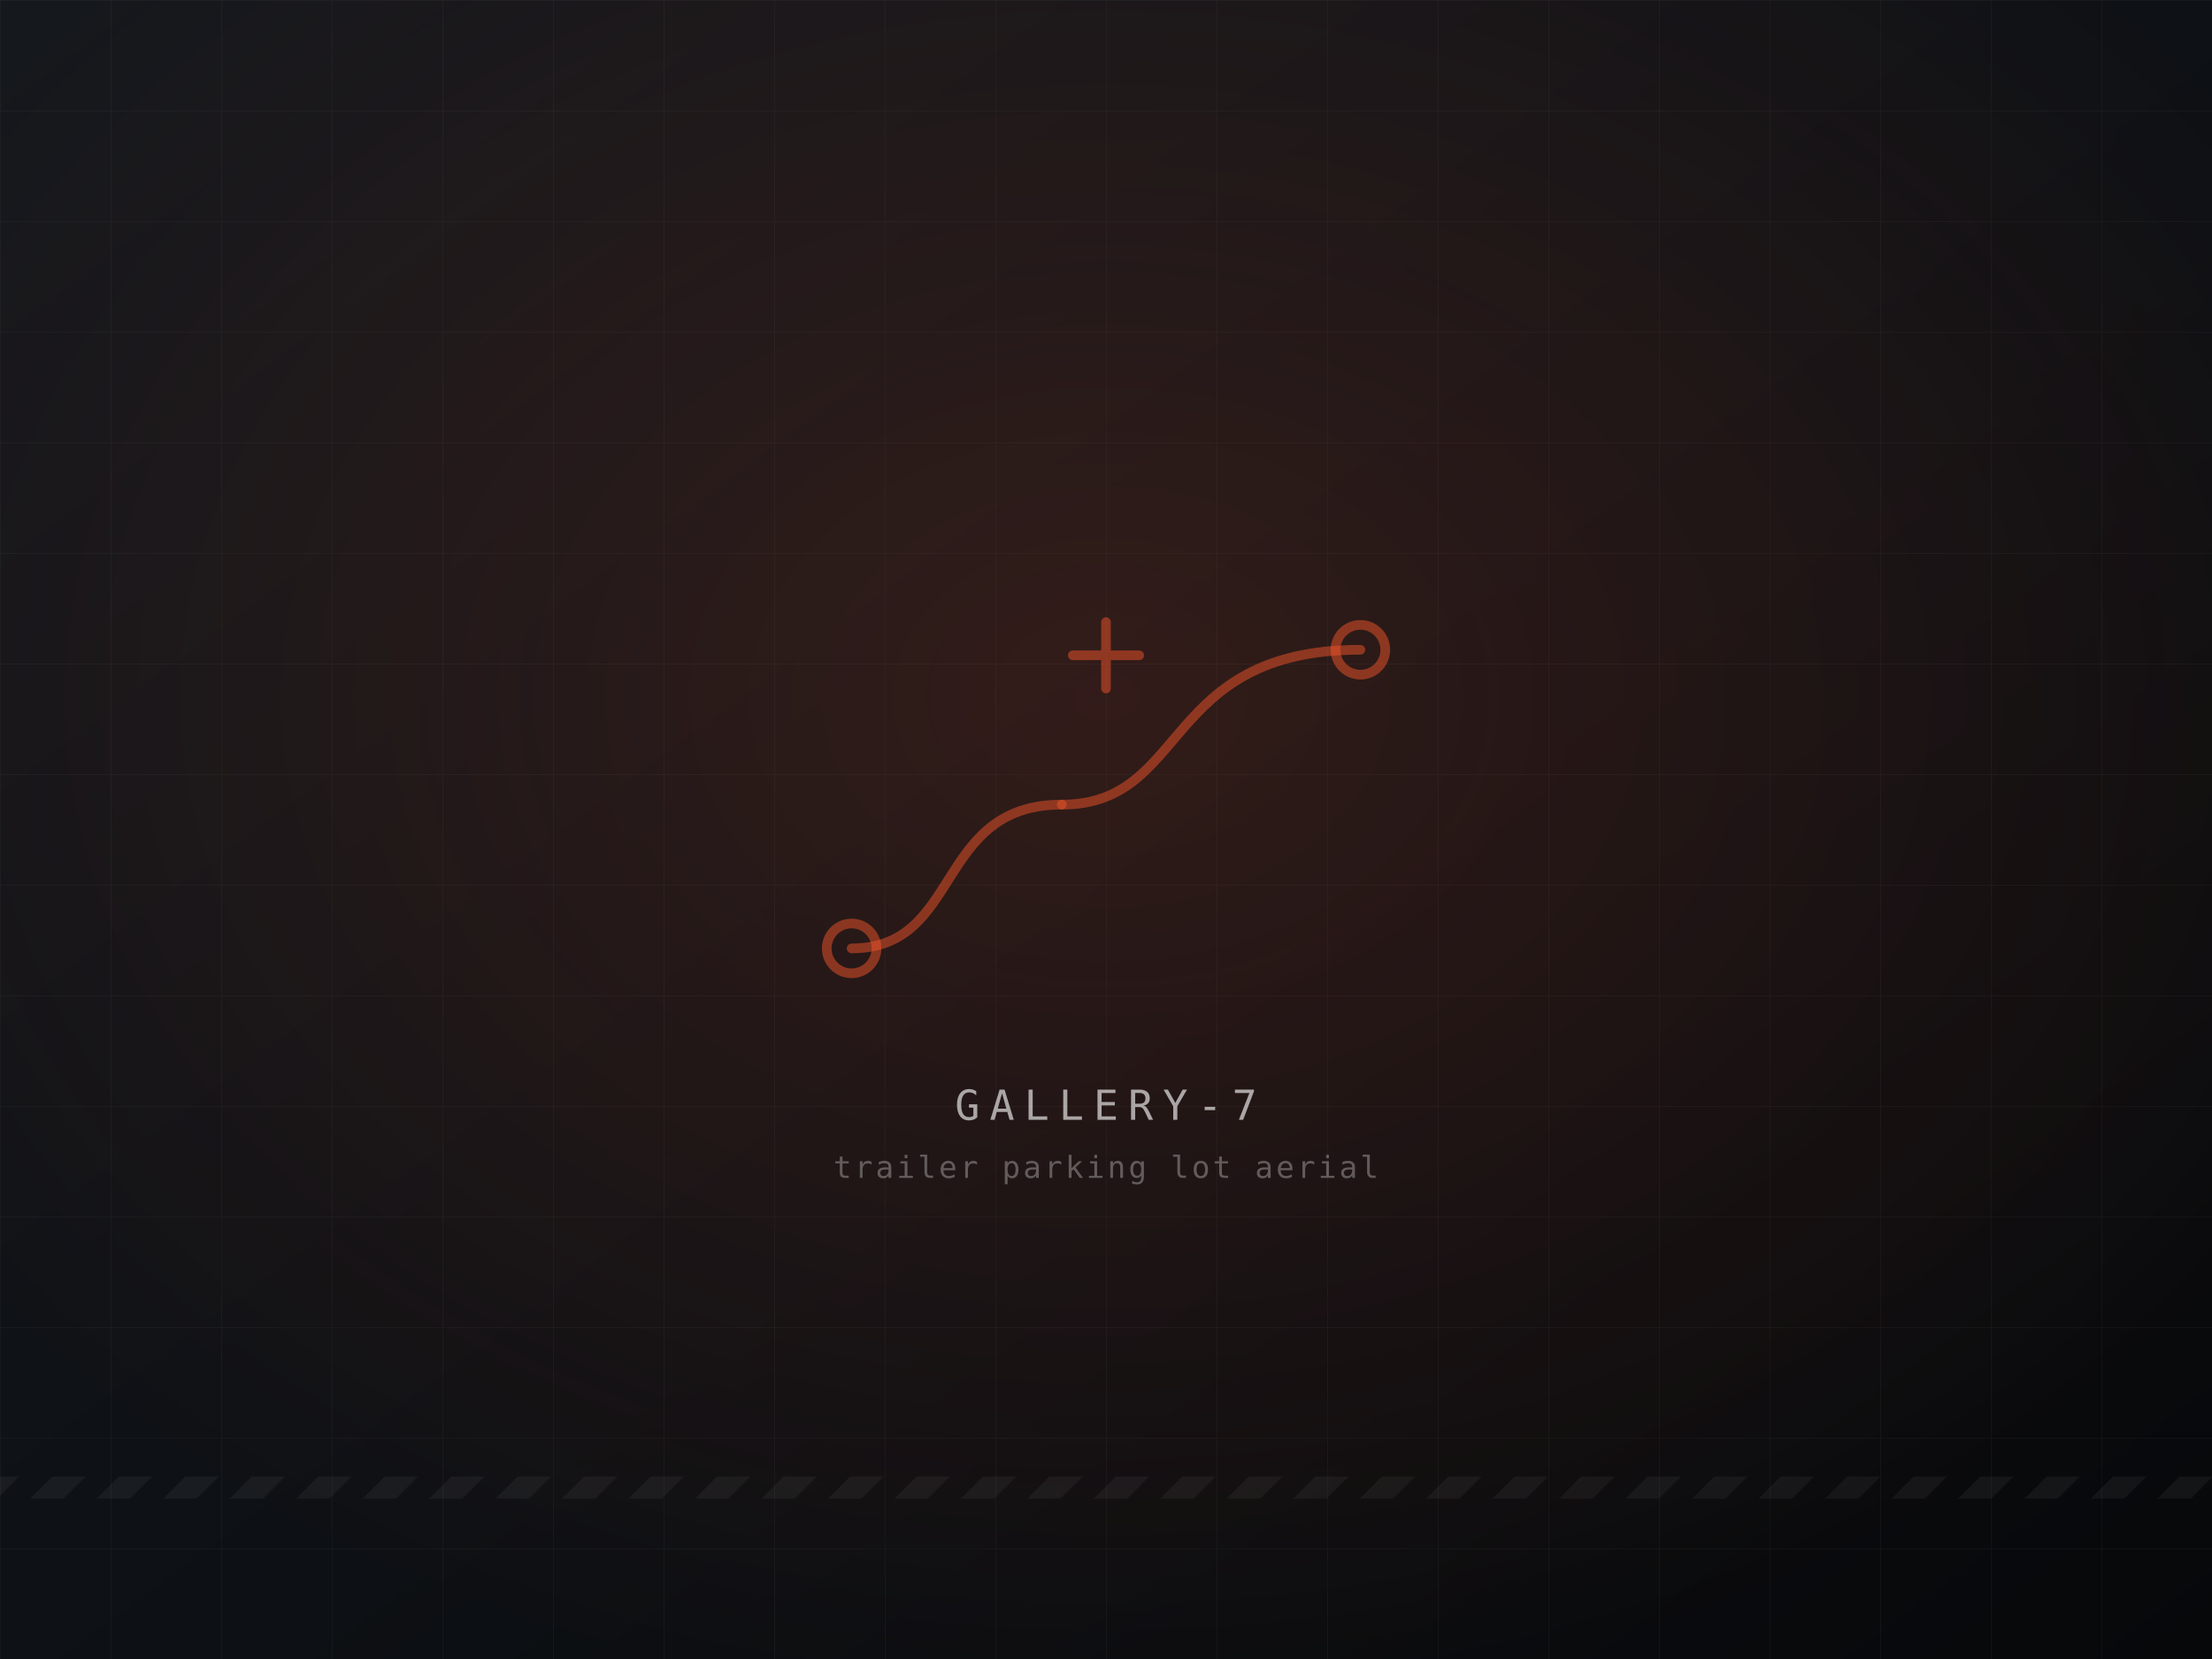
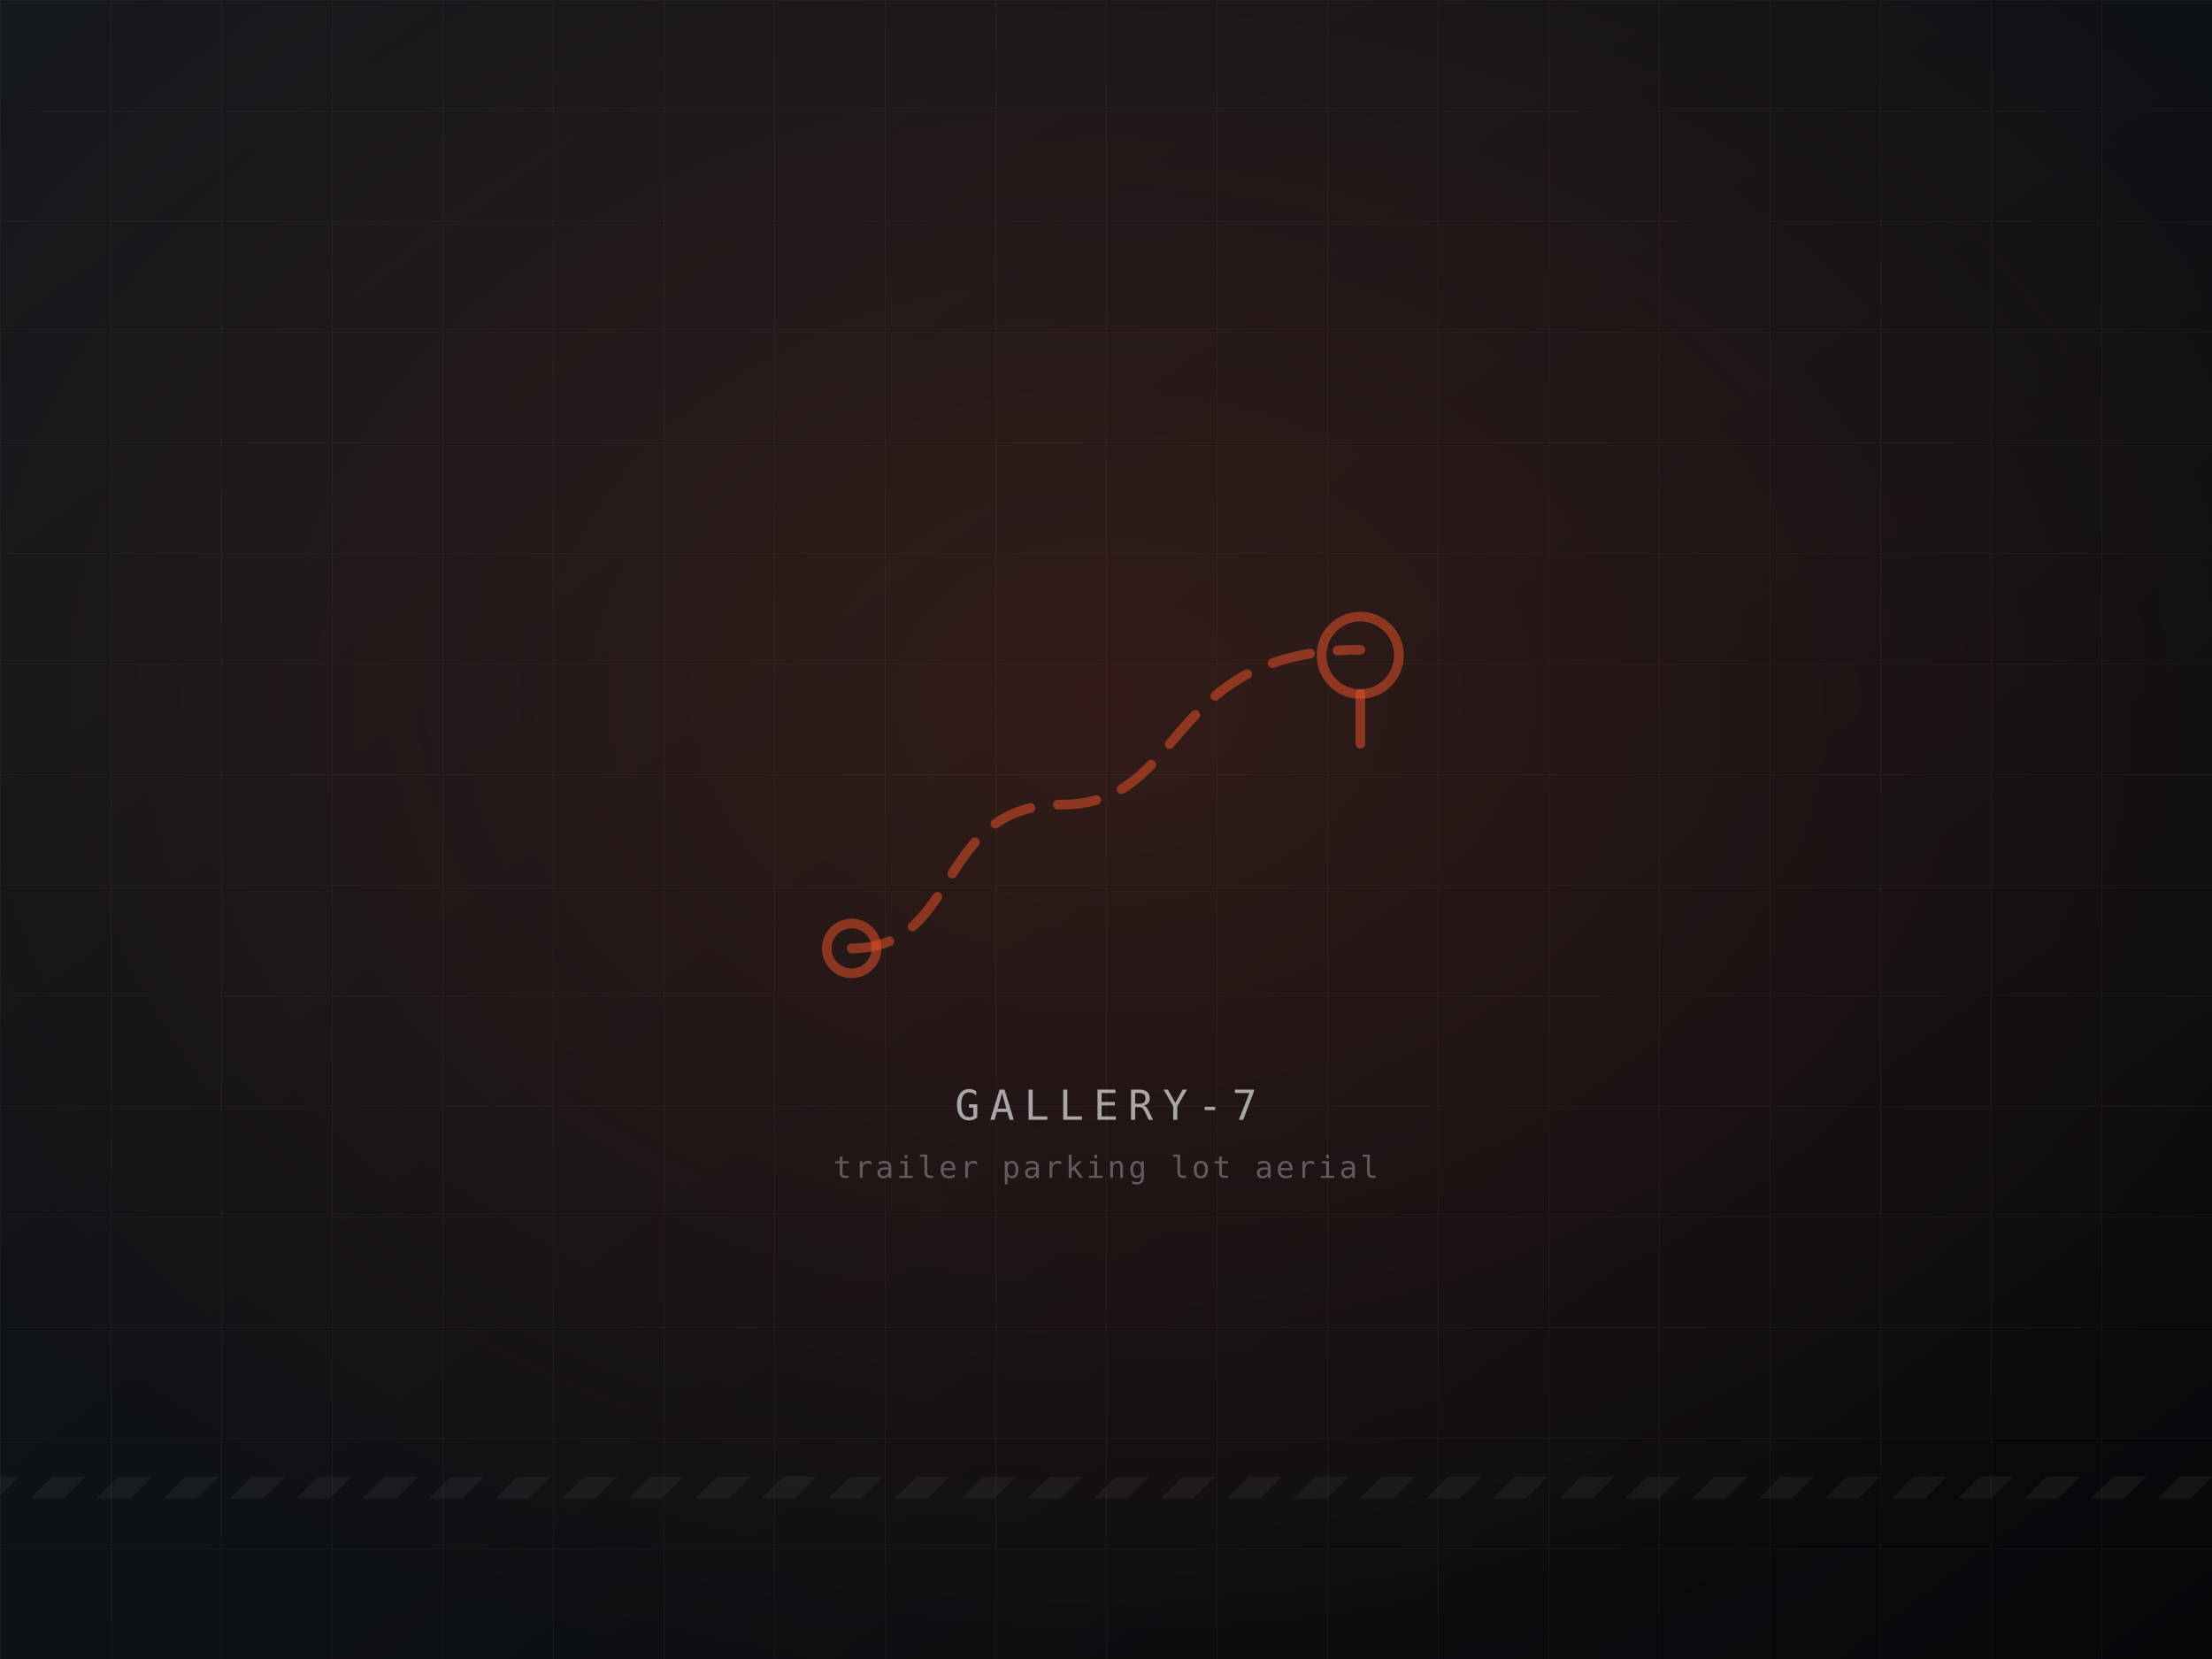
<svg xmlns="http://www.w3.org/2000/svg" viewBox="0 0 1600 1200" width="1600" height="1200" role="img" aria-label="trailer parking lot aerial">
  <defs>
    <linearGradient id="bggallery7" x1="0" y1="0" x2="1" y2="1">
      <stop offset="0" stop-color="#15181d" />
      <stop offset="0.55" stop-color="#0d1014" />
      <stop offset="1" stop-color="#07080a" />
    </linearGradient>
    <radialGradient id="glowgallery7" cx="0.5" cy="0.42" r="0.62">
      <stop offset="0" stop-color="#f0552b" stop-opacity="0.16" />
      <stop offset="1" stop-color="#f0552b" stop-opacity="0" />
    </radialGradient>
    <pattern id="gridgallery7" width="80" height="80" patternUnits="userSpaceOnUse">
      <path d="M80 0H0V80" fill="none" stroke="#ffffff" stroke-opacity="0.05" stroke-width="1" />
    </pattern>
    <pattern id="stripegallery7" width="34" height="34" patternUnits="userSpaceOnUse" patternTransform="rotate(45)">
      <rect width="17" height="34" fill="#ffffff" fill-opacity="0.05" />
    </pattern>
  </defs>
  <rect width="1600" height="1200" fill="url(#bggallery7)" />
  <rect width="1600" height="1200" fill="url(#gridgallery7)" />
  <rect width="1600" height="1200" fill="url(#glowgallery7)" />
  <rect x="0" y="1068" width="1600" height="16" fill="url(#stripegallery7)" />
  <g transform="translate(560, 410) scale(2)">
    <g fill="none" stroke="#f0552b" stroke-opacity="0.5" stroke-width="3.5" stroke-linecap="round" stroke-linejoin="round">
-       <path d="M28 138c40 0 30-52 76-52s36-56 108-56" />
+       <path d="M28 138c40 0 30-52 76-52s36-56 108-56" stroke-dasharray="14 10" />
      <circle cx="28" cy="138" r="9" />
-       <circle cx="212" cy="30" r="9" />
-       <path d="M104 86h0" />
-       <path d="M120 20 L120 44 M108 32 L132 32" />
+       <path d="M212 46a14 14 0 1 0-0.1 0" />
+       <path d="M212 46v18" />
    </g>
  </g>
  <g transform="translate(800, 810)" text-anchor="middle" font-family="ui-monospace, SFMono-Regular, Menlo, monospace">
    <text y="0" fill="#ffffff" fill-opacity="0.62" font-size="30" letter-spacing="7">GALLERY-7</text>
    <text y="42" fill="#ffffff" fill-opacity="0.30" font-size="22" letter-spacing="2">trailer parking lot aerial</text>
  </g>
</svg>
